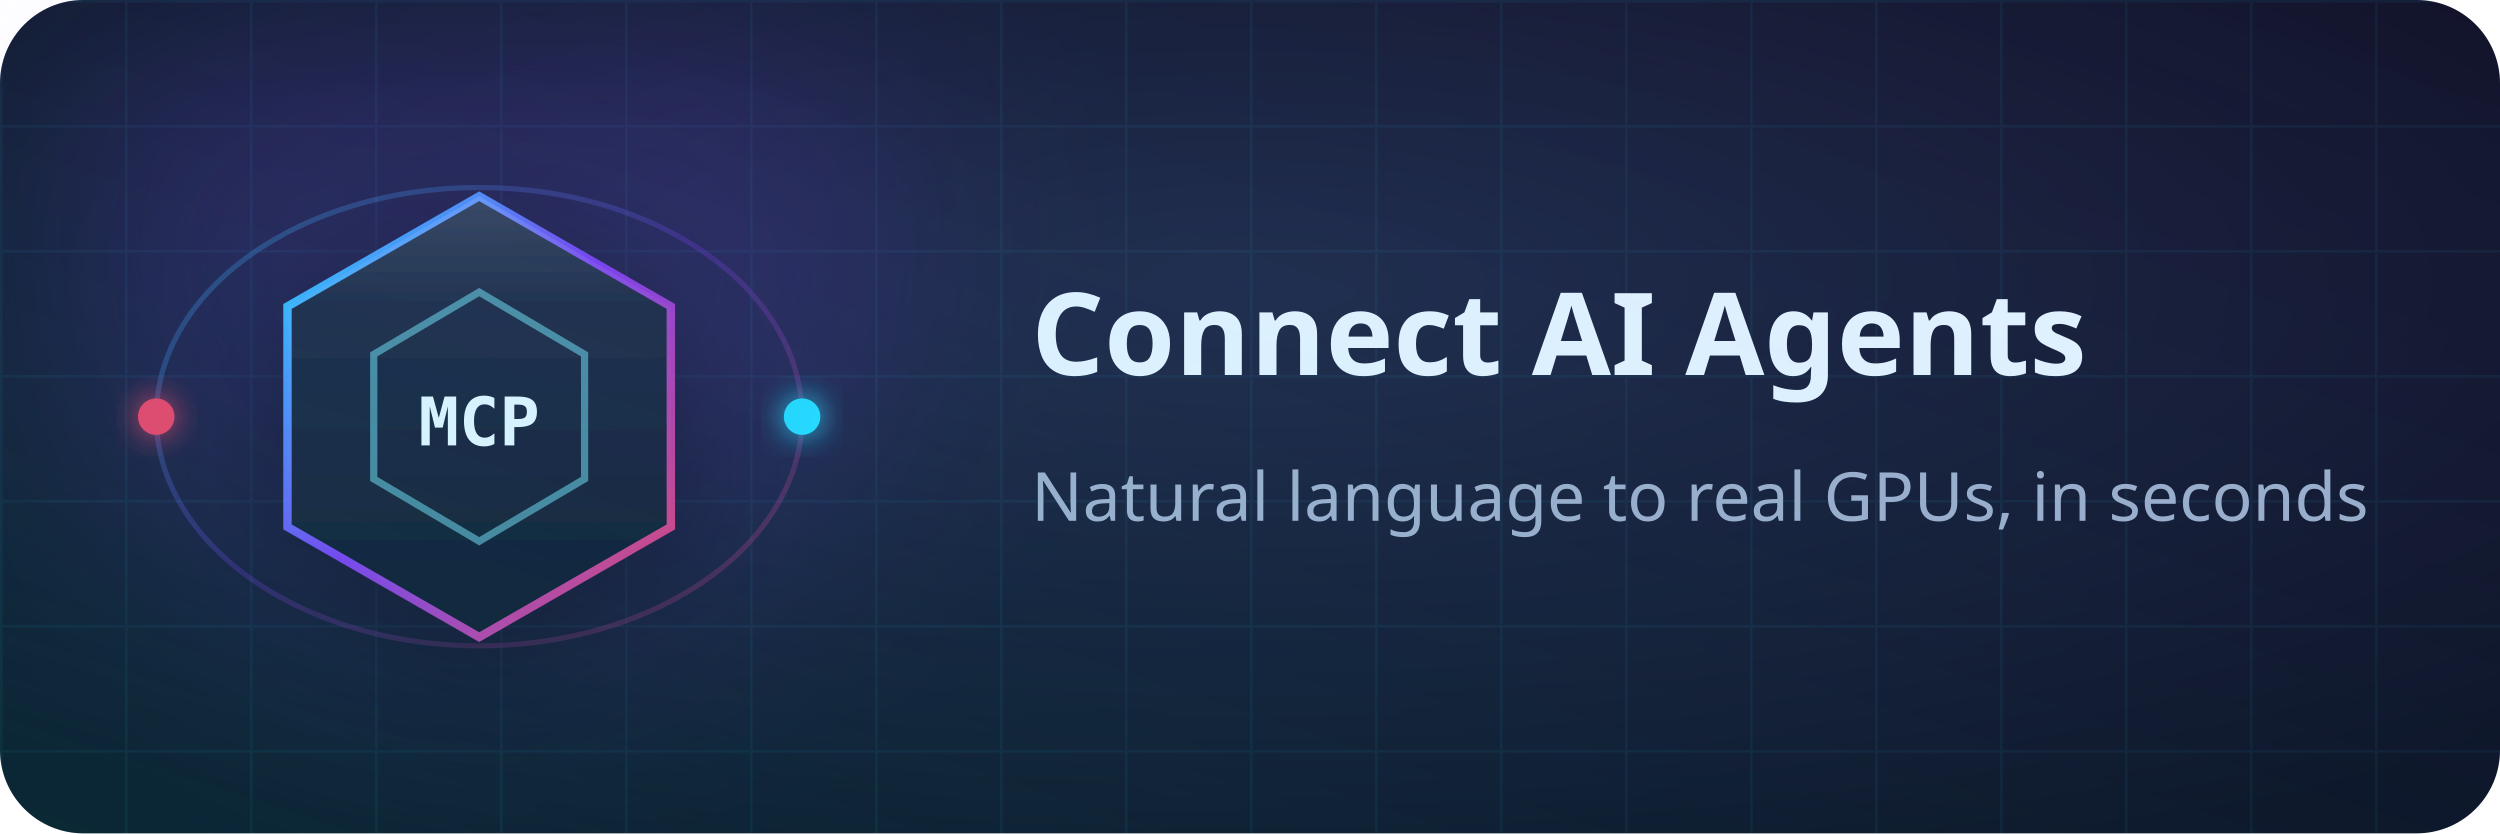
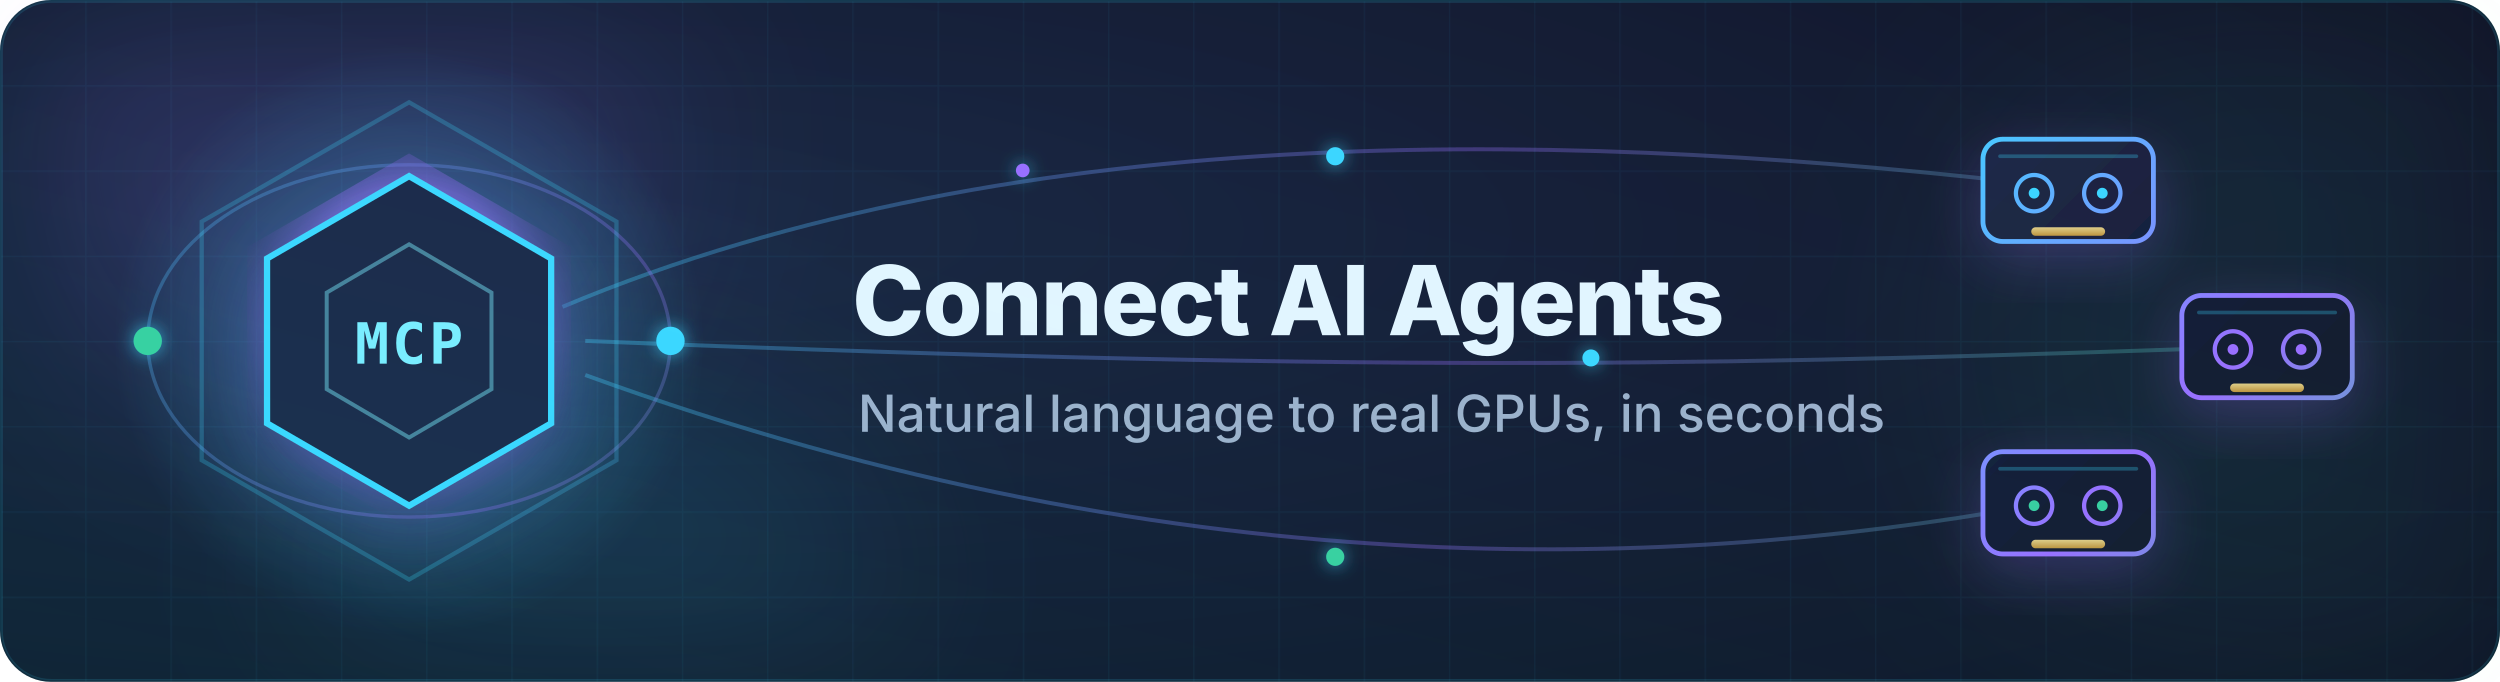
- <svg xmlns="http://www.w3.org/2000/svg" viewBox="0 0 480 160" fill="none">
+ <svg xmlns="http://www.w3.org/2000/svg" viewBox="0 0 880 240" fill="none">
  <defs>
-     <linearGradient id="brand" x1="0%" y1="0%" x2="100%" y2="100%">
-       <stop offset="0%" stop-color="#22e0ff" />
-       <stop offset="48%" stop-color="#7c3aed" />
-       <stop offset="100%" stop-color="#f43f5e" />
+     <linearGradient id="sh-edge" x1="40" y1="40" x2="300" y2="210" gradientUnits="userSpaceOnUse">
+       <stop stop-color="#38dbff" />
+       <stop offset=".6" stop-color="#9b6dff" />
+       <stop offset="1" stop-color="#34d399" />
    </linearGradient>
-     <linearGradient id="brandSoft" x1="0" y1="1" x2="1" y2="0">
-       <stop offset="0%" stop-color="#22e0ff" stop-opacity="0.14" />
-       <stop offset="100%" stop-color="#7c3aed" stop-opacity="0.06" />
+     <linearGradient id="sh-edge2" x1="680" y1="40" x2="860" y2="210" gradientUnits="userSpaceOnUse">
+       <stop stop-color="#38dbff" />
+       <stop offset=".55" stop-color="#9b6dff" />
+       <stop offset="1" stop-color="#34d399" />
    </linearGradient>
-     <radialGradient id="spot" cx="50%" cy="34%" r="75%">
-       <stop offset="0%" stop-color="#1b2740" />
-       <stop offset="100%" stop-color="#070b15" />
+     <linearGradient id="sh-line" x1="200" y1="80" x2="820" y2="160" gradientUnits="userSpaceOnUse">
+       <stop stop-color="#38dbff" />
+       <stop offset=".5" stop-color="#9b6dff" />
+       <stop offset="1" stop-color="#34d399" />
+     </linearGradient>
+     <linearGradient id="sh-body" x1="90" y1="60" x2="200" y2="180" gradientUnits="userSpaceOnUse">
+       <stop stop-color="#17243d" />
+       <stop offset=".55" stop-color="#0c1526" />
+       <stop offset="1" stop-color="#070f1c" />
+     </linearGradient>
+     <linearGradient id="sh-cardbody" x1="700" y1="50" x2="850" y2="200" gradientUnits="userSpaceOnUse">
+       <stop stop-color="#17243d" />
+       <stop offset=".55" stop-color="#0c1526" />
+       <stop offset="1" stop-color="#070f1c" />
+     </linearGradient>
+     <radialGradient id="sh-spot" cx="26%" cy="34%" r="95%">
+       <stop offset="0%" stop-color="#131f36" />
+       <stop offset="100%" stop-color="#080d19" />
    </radialGradient>
-     <linearGradient id="glass" x1="0" y1="0" x2="0" y2="1">
-       <stop offset="0%" stop-color="#ffffff" stop-opacity="0.14" />
-       <stop offset="24%" stop-color="#ffffff" stop-opacity="0.04" />
-       <stop offset="100%" stop-color="#ffffff" stop-opacity="0" />
+     <radialGradient id="sh-core" cx="50%" cy="42%" r="62%">
+       <stop offset="0%" stop-color="#38dbff" />
+       <stop offset="55%" stop-color="#9b6dff" stop-opacity="0.45" />
+       <stop offset="100%" stop-color="#0c1526" stop-opacity="0" />
+     </radialGradient>
+     <radialGradient id="sh-halo" cx="50%" cy="50%" r="50%">
+       <stop offset="0%" stop-color="#38dbff" stop-opacity="0.4" />
+       <stop offset="100%" stop-color="#38dbff" stop-opacity="0" />
+     </radialGradient>
+     <linearGradient id="sh-mcp" x1="120" y1="96" x2="168" y2="144" gradientUnits="userSpaceOnUse">
+       <stop stop-color="#7cf2ff" />
+       <stop offset="1" stop-color="#c4b5fd" />
    </linearGradient>
-     <linearGradient id="panel" x1="0" y1="0" x2="0" y2="1">
-       <stop offset="0%" stop-color="#16233c" />
-       <stop offset="100%" stop-color="#0b1322" />
+     <linearGradient id="sh-gold" x1="0" y1="0" x2="0" y2="1">
+       <stop stop-color="#fde68a" />
+       <stop offset="1" stop-color="#d4a233" />
    </linearGradient>
-     <radialGradient id="core" cx="50%" cy="42%" r="62%">
-       <stop offset="0%" stop-color="#5eeaff" />
-       <stop offset="42%" stop-color="#2a8cff" />
-       <stop offset="100%" stop-color="#0b1b3a" />
-     </radialGradient>
-     <linearGradient id="violet" x1="0" y1="0" x2="1" y2="1">
-       <stop offset="0%" stop-color="#a78bfa" />
-       <stop offset="100%" stop-color="#7c3aed" />
+     <linearGradient id="sh-soft" x1="0" y1="1" x2="1" y2="0">
+       <stop offset="0%" stop-color="#38dbff" stop-opacity="0.10" />
+       <stop offset="100%" stop-color="#9b6dff" stop-opacity="0.05" />
    </linearGradient>
-     <linearGradient id="gold" x1="0" y1="0" x2="0" y2="1">
-       <stop offset="0%" stop-color="#fde68a" />
-       <stop offset="100%" stop-color="#d4a233" />
-     </linearGradient>
-     <linearGradient id="emerald" x1="0" y1="0" x2="1" y2="0">
-       <stop offset="0%" stop-color="#34d399" />
-       <stop offset="100%" stop-color="#10b981" />
-     </linearGradient>
-     <filter id="glow" x="-60%" y="-60%" width="220%" height="220%">
-       <feGaussianBlur stdDeviation="3" result="b" />
-       <feMerge>
-         <feMergeNode in="b" />
-         <feMergeNode in="SourceGraphic" />
-       </feMerge>
+     <filter id="sh-glow" x="-60%" y="-60%" width="220%" height="220%" color-interpolation-filters="sRGB">
+       <feDropShadow dx="0" dy="0" stdDeviation="5" flood-color="#38dbff" flood-opacity="0.55" />
+       <feDropShadow dx="0" dy="8" stdDeviation="14" flood-color="#9b6dff" flood-opacity="0.3" />
    </filter>
-     <filter id="bloom" x="-120%" y="-120%" width="340%" height="340%">
-       <feGaussianBlur stdDeviation="22" />
+     <filter id="sh-cardglow" x="-60%" y="-60%" width="220%" height="220%" color-interpolation-filters="sRGB">
+       <feDropShadow dx="0" dy="0" stdDeviation="3.5" flood-color="#38dbff" flood-opacity="0.4" />
+       <feDropShadow dx="0" dy="6" stdDeviation="10" flood-color="#9b6dff" flood-opacity="0.24" />
    </filter>
-     <filter id="cardShadow" x="-40%" y="-40%" width="180%" height="180%">
-       <feDropShadow dx="0" dy="9" stdDeviation="13" flood-color="#000" flood-opacity="0.45" />
+     <filter id="sh-node" x="-160%" y="-160%" width="420%" height="420%" color-interpolation-filters="sRGB">
+       <feDropShadow dx="0" dy="0" stdDeviation="3" flood-color="#38dbff" flood-opacity="0.7" />
    </filter>
-     <pattern id="grid" width="24" height="24" patternUnits="userSpaceOnUse">
-       <path d="M24 0H0V24" fill="none" stroke="#22e0ff" stroke-opacity="0.06" stroke-width="1" />
+     <filter id="sh-bloom" x="-120%" y="-120%" width="340%" height="340%">
+       <feGaussianBlur stdDeviation="34" />
+     </filter>
+     <pattern id="sh-grid" width="30" height="30" patternUnits="userSpaceOnUse">
+       <path d="M30 0H0V30" fill="none" stroke="#38dbff" stroke-opacity="0.05" stroke-width="1" />
    </pattern>
  </defs>
-   <rect width="480" height="160" rx="16" fill="url(#spot)" />
-   <rect width="480" height="160" rx="16" fill="url(#grid)" />
-   <circle cx="92" cy="46" r="80" fill="#7c3aed" filter="url(#bloom)" opacity="0.18" />
-   <ellipse cx="92" cy="80" rx="62" ry="44" fill="none" stroke="url(#brand)" stroke-width="1" opacity="0.28" />
-   <circle cx="154" cy="80" r="3.5" fill="#22e0ff" filter="url(#glow)" />
-   <circle cx="30" cy="80" r="3.5" fill="#f43f5e" filter="url(#glow)" />
-   <g transform="translate(92,80) scale(0.92)" filter="url(#cardShadow)">
-     <polygon points="0,-46 40,-23 40,23 0,46 -40,23 -40,-23" fill="url(#panel)" stroke="url(#brand)" stroke-width="1.75" />
-     <polygon points="0,-46 40,-23 40,23 0,46 -40,23 -40,-23" fill="url(#glass)" />
-     <polygon points="0,-26 22,-13 22,13 0,26 -22,13 -22,-13" fill="none" stroke="#7cf2ff" stroke-opacity="0.5" stroke-width="1.5" />
-     <text x="0" y="6" text-anchor="middle" fill="#eafcff" font-family="ui-monospace,monospace" font-size="14" font-weight="700">MCP</text>
+   <rect width="880" height="240" rx="18" fill="url(#sh-spot)" />
+   <rect width="880" height="240" rx="18" fill="url(#sh-grid)" />
+   <circle cx="120" cy="46" r="110" fill="#9b6dff" opacity="0.16" filter="url(#sh-bloom)" />
+   <circle cx="210" cy="230" r="100" fill="#38dbff" opacity="0.10" filter="url(#sh-bloom)" />
+   <circle cx="800" cy="120" r="120" fill="#34d399" opacity="0.07" filter="url(#sh-bloom)" />
+   <g stroke="url(#sh-line)" stroke-opacity="0.32" stroke-width="1.4" fill="none">
+     <path d="M198 108 C 360 40, 560 46, 726 66" />
+     <path d="M206 132 C 420 210, 600 200, 726 176" />
+     <path d="M206 120 C 500 132, 620 128, 796 122" />
  </g>
-   <text x="198" y="72" fill="#eafcff" font-family="system-ui,sans-serif" font-size="22" font-weight="800">Connect AI Agents</text>
-   <text x="198" y="100" fill="#9fb3c8" font-family="system-ui,sans-serif" font-size="13">Natural language to real GPUs, in seconds</text>
-   <rect width="480" height="160" rx="16" fill="url(#brandSoft)" />
+   <circle cx="470" cy="55" r="3.2" fill="#38dbff" filter="url(#sh-node)" />
+   <circle cx="360" cy="60" r="2.4" fill="#9b6dff" filter="url(#sh-node)" />
+   <circle cx="470" cy="196" r="3.2" fill="#34d399" filter="url(#sh-node)" />
+   <circle cx="560" cy="126" r="3" fill="#38dbff" filter="url(#sh-node)" />
+   <g>
+     <g filter="url(#sh-cardglow)">
+       <rect x="698" y="49" width="60" height="36" rx="7" fill="url(#sh-cardbody)" stroke="url(#sh-edge2)" stroke-width="1.7" />
+     </g>
+     <path d="M704 55h48" stroke="#38dbff" stroke-opacity="0.28" stroke-width="1.3" stroke-linecap="round" />
+     <circle cx="716" cy="68" r="6.4" fill="none" stroke="url(#sh-edge2)" stroke-width="1.5" />
+     <circle cx="716" cy="68" r="1.9" fill="#38dbff" />
+     <circle cx="740" cy="68" r="6.4" fill="none" stroke="url(#sh-edge2)" stroke-width="1.5" />
+     <circle cx="740" cy="68" r="1.9" fill="#38dbff" />
+     <rect x="715" y="80" width="26" height="3" rx="1.5" fill="url(#sh-gold)" opacity="0.9" />
+   </g>
+   <g>
+     <g filter="url(#sh-cardglow)">
+       <rect x="768" y="104" width="60" height="36" rx="7" fill="url(#sh-cardbody)" stroke="url(#sh-edge2)" stroke-width="1.7" />
+     </g>
+     <path d="M774 110h48" stroke="#38dbff" stroke-opacity="0.28" stroke-width="1.3" stroke-linecap="round" />
+     <circle cx="786" cy="123" r="6.4" fill="none" stroke="url(#sh-edge2)" stroke-width="1.5" />
+     <circle cx="786" cy="123" r="1.9" fill="#9b6dff" />
+     <circle cx="810" cy="123" r="6.4" fill="none" stroke="url(#sh-edge2)" stroke-width="1.5" />
+     <circle cx="810" cy="123" r="1.9" fill="#9b6dff" />
+     <rect x="785" y="135" width="26" height="3" rx="1.5" fill="url(#sh-gold)" opacity="0.9" />
+   </g>
+   <g>
+     <g filter="url(#sh-cardglow)">
+       <rect x="698" y="159" width="60" height="36" rx="7" fill="url(#sh-cardbody)" stroke="url(#sh-edge2)" stroke-width="1.7" />
+     </g>
+     <path d="M704 165h48" stroke="#38dbff" stroke-opacity="0.28" stroke-width="1.3" stroke-linecap="round" />
+     <circle cx="716" cy="178" r="6.4" fill="none" stroke="url(#sh-edge2)" stroke-width="1.5" />
+     <circle cx="716" cy="178" r="1.9" fill="#34d399" />
+     <circle cx="740" cy="178" r="6.4" fill="none" stroke="url(#sh-edge2)" stroke-width="1.5" />
+     <circle cx="740" cy="178" r="1.9" fill="#34d399" />
+     <rect x="715" y="190" width="26" height="3" rx="1.5" fill="url(#sh-gold)" opacity="0.9" />
+   </g>
+   <circle cx="144" cy="120" r="104" fill="url(#sh-halo)" />
+   <ellipse cx="144" cy="120" rx="92" ry="62" fill="none" stroke="url(#sh-edge)" stroke-width="1.2" opacity="0.3" />
+   <g transform="translate(144,120)">
+     <polygon points="0,-84 73,-42 73,42 0,84 -73,42 -73,-42" fill="none" stroke="url(#sh-edge)" stroke-opacity="0.24" stroke-width="1.5" />
+     <polygon points="0,-66 57,-33 57,33 0,66 -57,33 -57,-33" fill="url(#sh-core)" />
+     <polygon points="0,-58 50,-29 50,29 0,58 -50,29 -50,-29" fill="url(#sh-body)" stroke="url(#sh-edge)" stroke-width="2.2" filter="url(#sh-glow)" />
+     <polygon points="0,-34 29,-17 29,17 0,34 -29,17 -29,-17" fill="none" stroke="#7cf2ff" stroke-opacity="0.45" stroke-width="1.4" />
+     <text x="0" y="8" text-anchor="middle" fill="url(#sh-mcp)" font-family="ui-monospace,SFMono-Regular,monospace" font-size="20" font-weight="700" letter-spacing="1">MCP</text>
+   </g>
+   <circle cx="236" cy="120" r="5" fill="#38dbff" filter="url(#sh-node)" />
+   <circle cx="52" cy="120" r="5" fill="#34d399" filter="url(#sh-node)" />
+   <text x="300" y="118" fill="#eafcff" font-family="system-ui,-apple-system,Segoe UI,sans-serif" font-size="34" font-weight="800" letter-spacing="-0.5">Connect AI Agents</text>
+   <text x="302" y="152" fill="#9fb3c8" font-family="system-ui,-apple-system,Segoe UI,sans-serif" font-size="18" font-weight="500">Natural language to real GPUs, in seconds</text>
+   <rect x="0.5" y="0.5" width="879" height="239" rx="17.5" fill="url(#sh-soft)" stroke="#38dbff" stroke-opacity="0.14" />
</svg>
